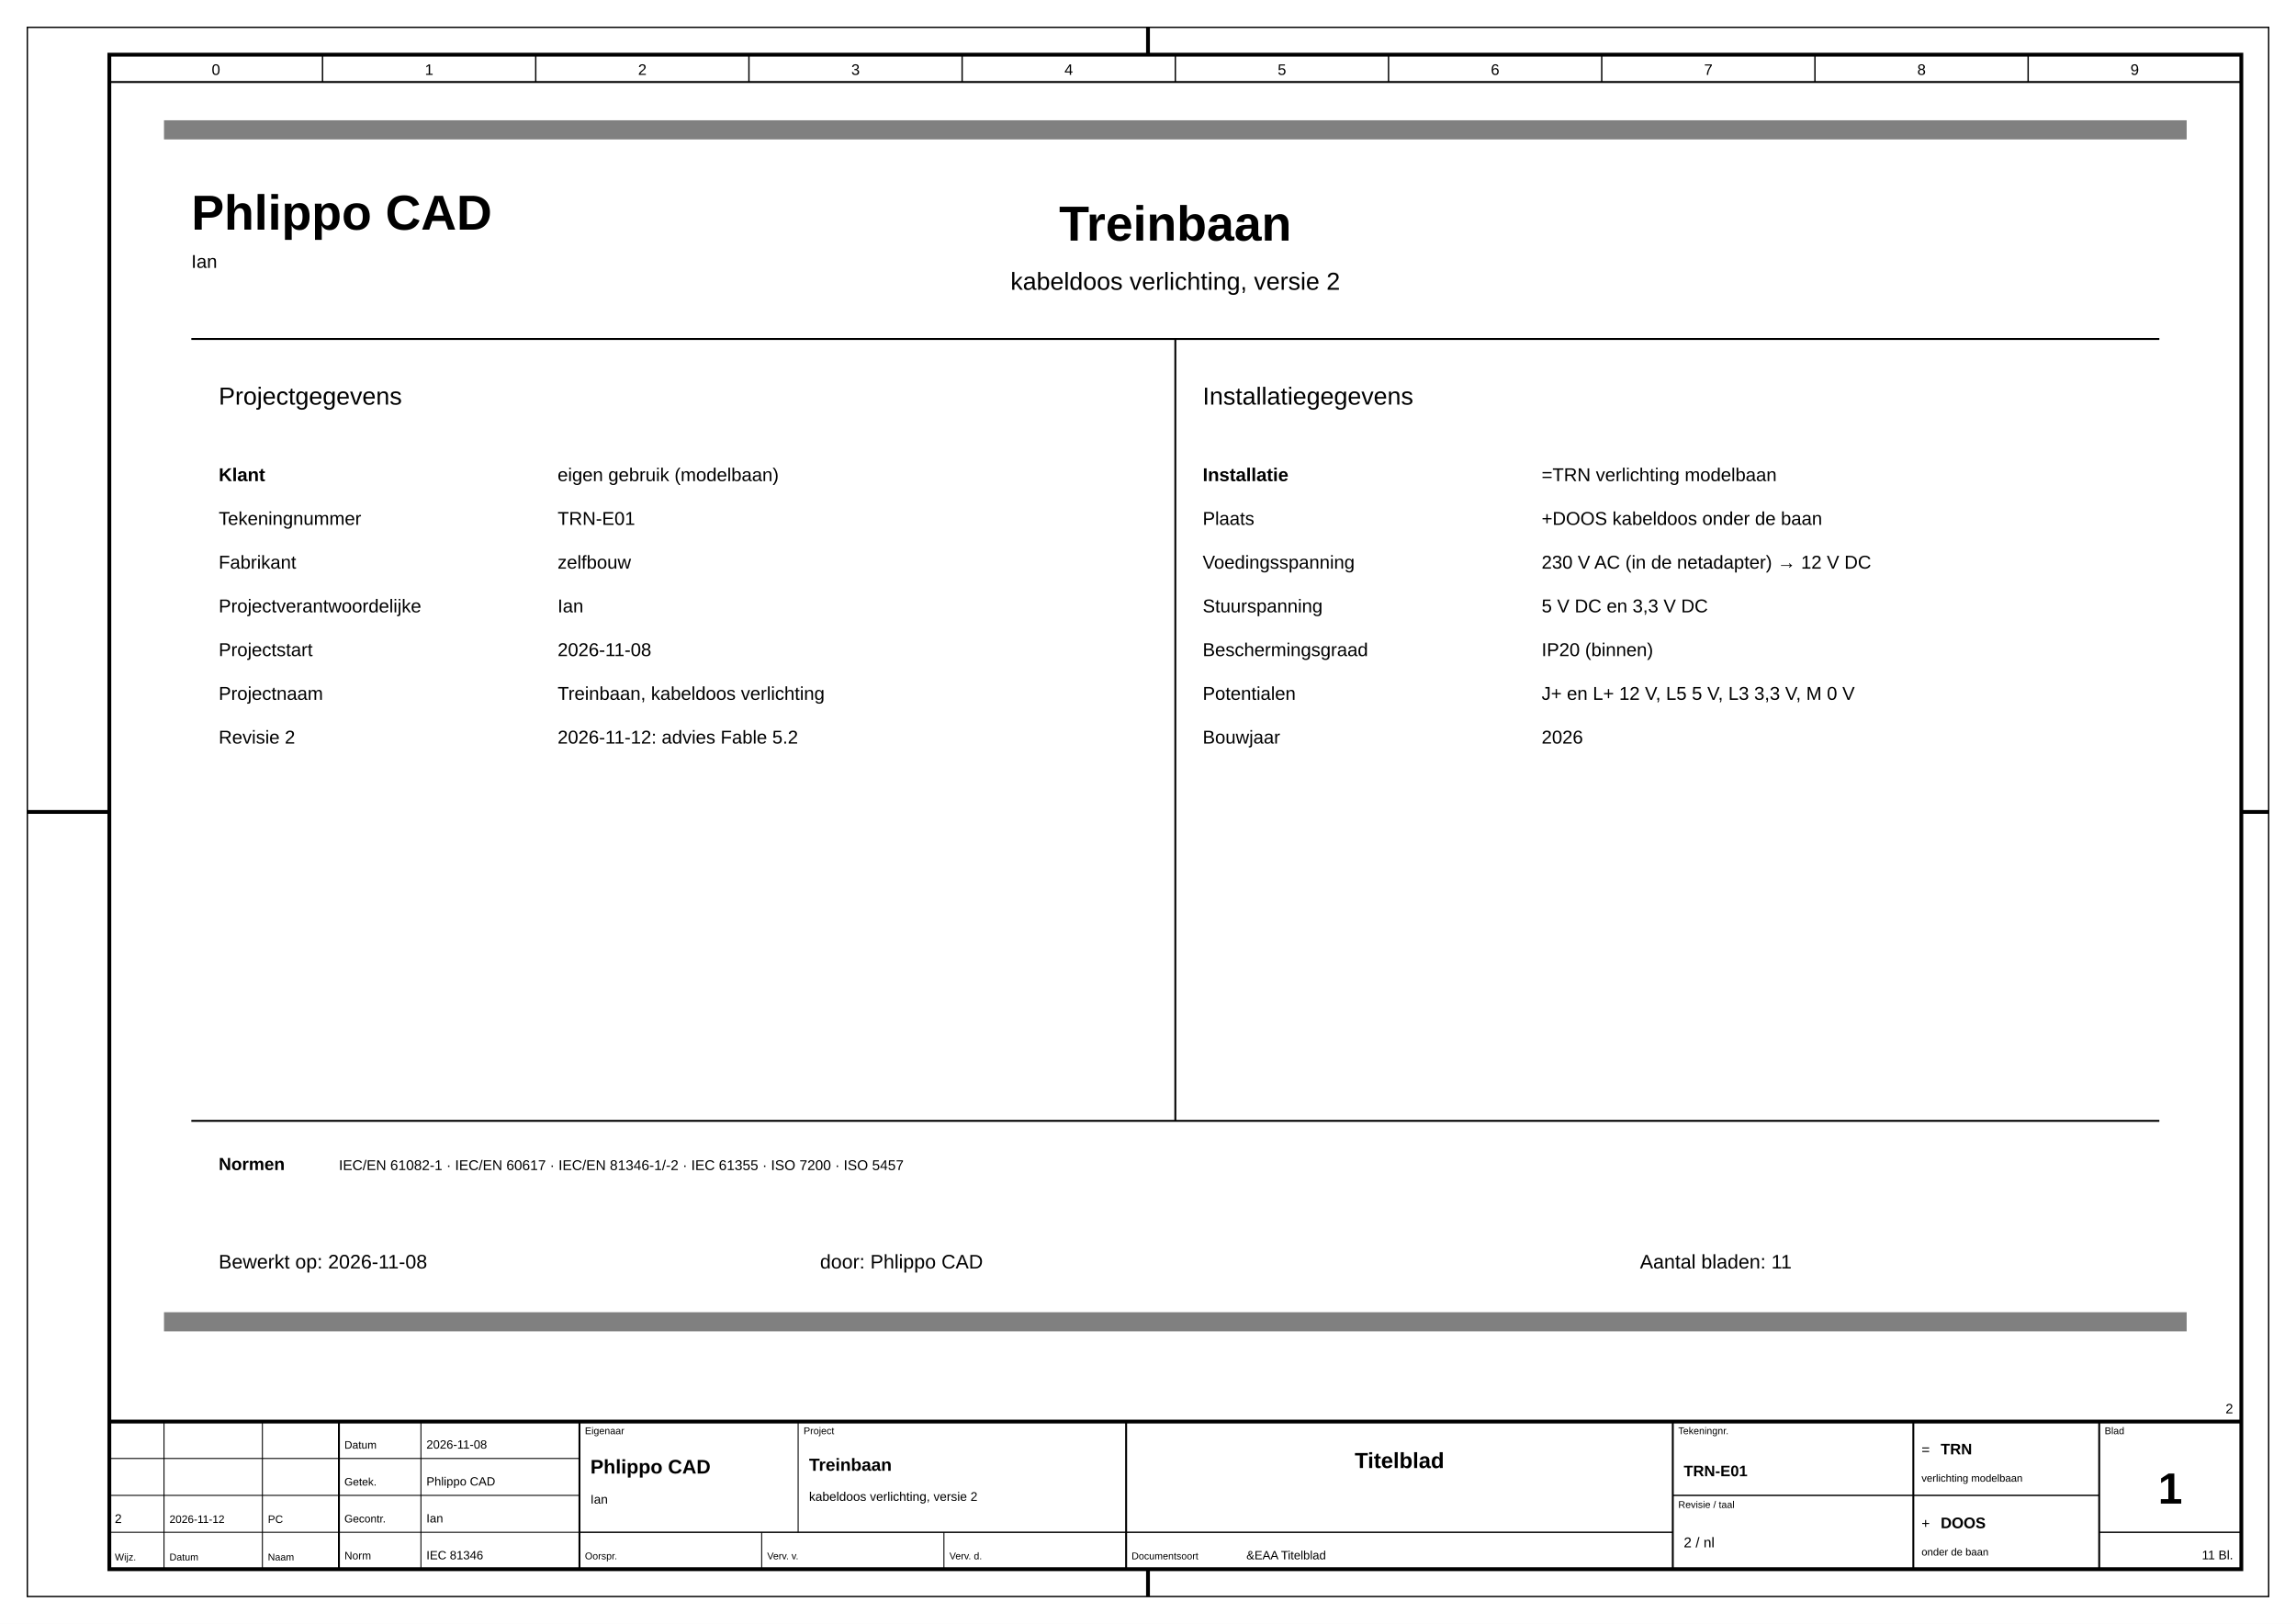
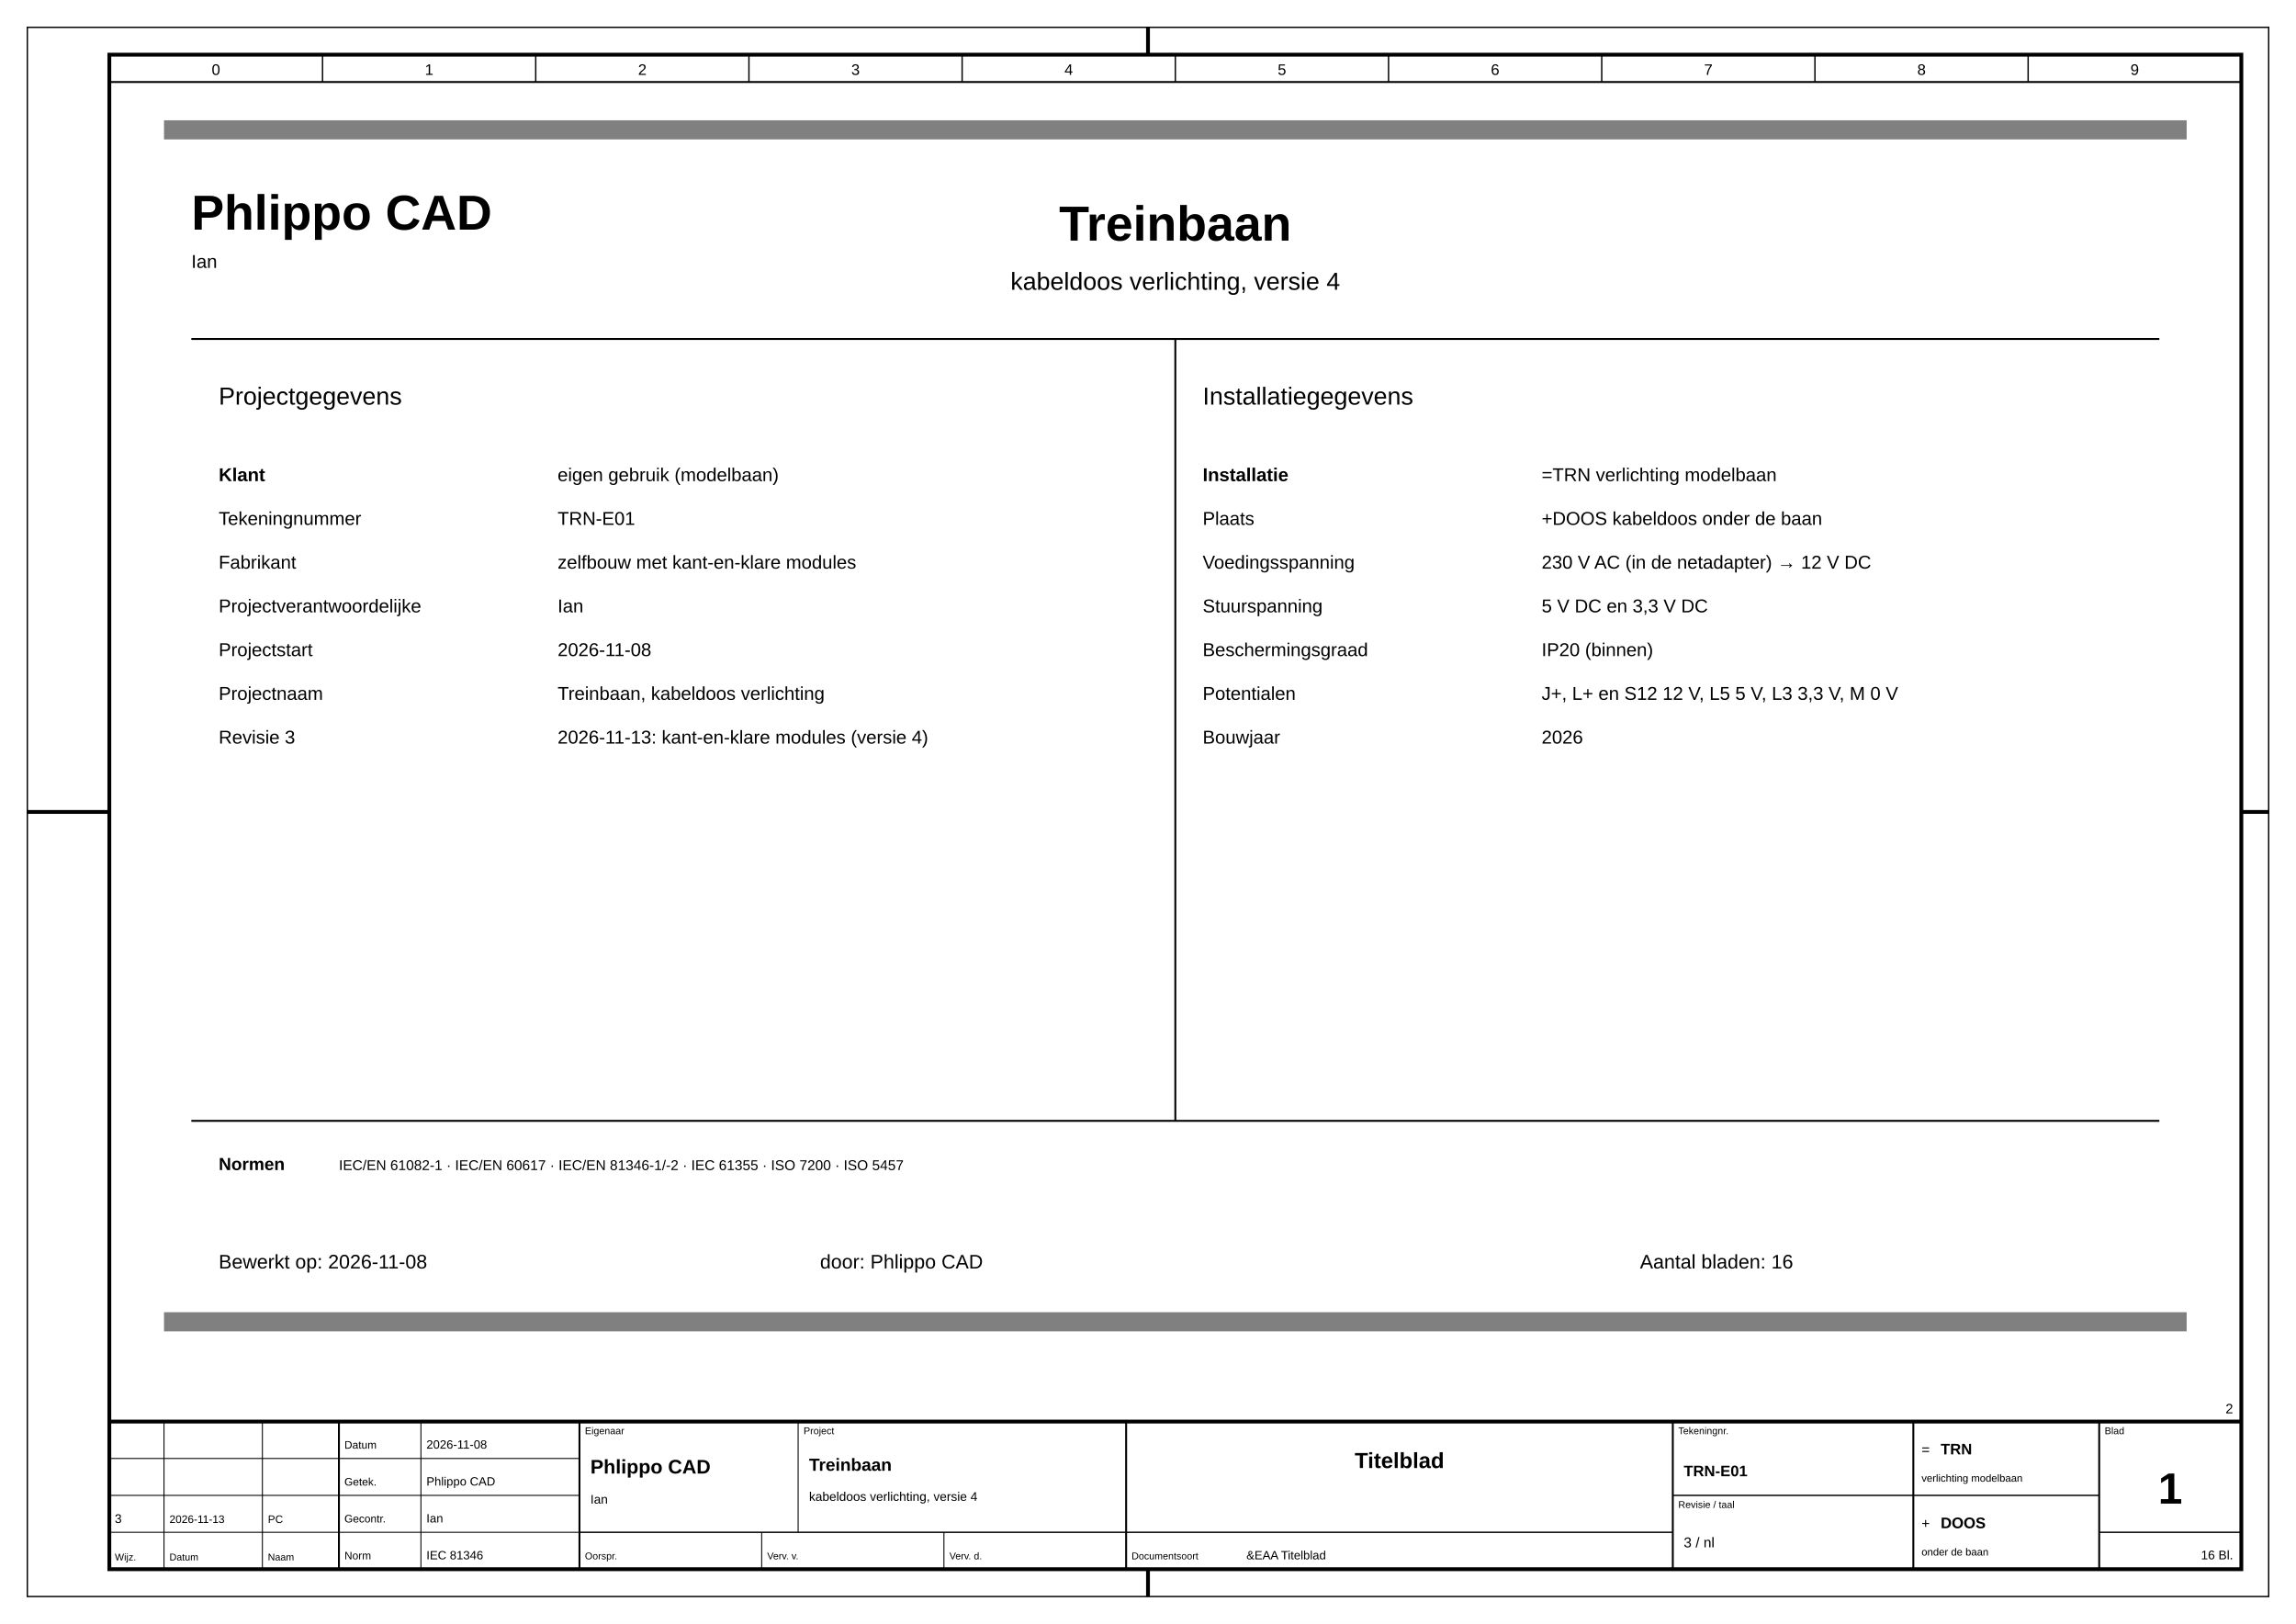
<svg xmlns="http://www.w3.org/2000/svg" viewBox="0 0 420 297" width="420mm" height="297mm" font-family="Arial, Helvetica, sans-serif">
  <rect width="420" height="297" fill="#fff" />
  <rect x="5" y="5" width="410" height="287" fill="none" stroke="#000" stroke-width="0.25" />
  <rect x="20" y="10" width="390" height="277" fill="none" stroke="#000" stroke-width="0.7" />
  <polyline points="210,5 210,10" fill="none" stroke="#000" stroke-width="0.7" />
  <polyline points="210,287 210,292" fill="none" stroke="#000" stroke-width="0.7" />
  <polyline points="5,148.5 20,148.5" fill="none" stroke="#000" stroke-width="0.7" />
  <polyline points="410,148.5 415,148.5" fill="none" stroke="#000" stroke-width="0.7" />
  <polyline points="20,15 410,15" fill="none" stroke="#000" stroke-width="0.35" />
  <text x="39.5" y="13.7" font-size="2.8" text-anchor="middle" fill="#000">0</text>
  <polyline points="59,10 59,15" fill="none" stroke="#000" stroke-width="0.25" />
  <text x="78.5" y="13.7" font-size="2.8" text-anchor="middle" fill="#000">1</text>
  <polyline points="98,10 98,15" fill="none" stroke="#000" stroke-width="0.25" />
  <text x="117.5" y="13.7" font-size="2.8" text-anchor="middle" fill="#000">2</text>
  <polyline points="137,10 137,15" fill="none" stroke="#000" stroke-width="0.25" />
  <text x="156.5" y="13.7" font-size="2.8" text-anchor="middle" fill="#000">3</text>
  <polyline points="176,10 176,15" fill="none" stroke="#000" stroke-width="0.25" />
  <text x="195.5" y="13.7" font-size="2.8" text-anchor="middle" fill="#000">4</text>
  <polyline points="215,10 215,15" fill="none" stroke="#000" stroke-width="0.25" />
  <text x="234.5" y="13.7" font-size="2.8" text-anchor="middle" fill="#000">5</text>
  <polyline points="254,10 254,15" fill="none" stroke="#000" stroke-width="0.25" />
  <text x="273.5" y="13.7" font-size="2.8" text-anchor="middle" fill="#000">6</text>
  <polyline points="293,10 293,15" fill="none" stroke="#000" stroke-width="0.25" />
  <text x="312.5" y="13.7" font-size="2.8" text-anchor="middle" fill="#000">7</text>
  <polyline points="332,10 332,15" fill="none" stroke="#000" stroke-width="0.25" />
  <text x="351.5" y="13.7" font-size="2.8" text-anchor="middle" fill="#000">8</text>
  <polyline points="371,10 371,15" fill="none" stroke="#000" stroke-width="0.25" />
  <text x="390.5" y="13.7" font-size="2.8" text-anchor="middle" fill="#000">9</text>
  <text x="408.5" y="258.5" font-size="2.5" text-anchor="end" fill="#000">2</text>
  <polyline points="20,260 410,260" fill="none" stroke="#000" stroke-width="0.7" />
  <polyline points="20,266.75 62,266.75" fill="none" stroke="#000" stroke-width="0.18" />
  <polyline points="20,273.5 62,273.5" fill="none" stroke="#000" stroke-width="0.18" />
  <polyline points="20,280.25 62,280.25" fill="none" stroke="#000" stroke-width="0.18" />
  <polyline points="30,260 30,287" fill="none" stroke="#000" stroke-width="0.18" />
  <polyline points="48,260 48,287" fill="none" stroke="#000" stroke-width="0.18" />
  <text x="21" y="285.4" font-size="1.8" text-anchor="start" fill="#000">Wijz.</text>
  <text x="31" y="285.4" font-size="1.8" text-anchor="start" fill="#000">Datum</text>
  <text x="49" y="285.4" font-size="1.8" text-anchor="start" fill="#000">Naam</text>
-   <text x="21" y="278.55" font-size="2.3" text-anchor="start" fill="#000">2</text>
-   <text x="31" y="278.55" font-size="2" text-anchor="start" fill="#000">2026-11-12</text>
+   <text x="21" y="278.55" font-size="2.3" text-anchor="start" fill="#000">3</text>
+   <text x="31" y="278.55" font-size="2" text-anchor="start" fill="#000">2026-11-13</text>
  <text x="49" y="278.55" font-size="2" text-anchor="start" fill="#000">PC</text>
  <polyline points="62,260 62,287" fill="none" stroke="#000" stroke-width="0.35" />
  <polyline points="62,266.75 106,266.75" fill="none" stroke="#000" stroke-width="0.18" />
  <polyline points="62,273.5 106,273.5" fill="none" stroke="#000" stroke-width="0.18" />
  <polyline points="62,280.25 106,280.25" fill="none" stroke="#000" stroke-width="0.18" />
  <polyline points="77,260 77,287" fill="none" stroke="#000" stroke-width="0.18" />
  <text x="63" y="264.95" font-size="2" text-anchor="start" fill="#000">Datum</text>
  <text x="78" y="264.95" font-size="2.2" text-anchor="start" fill="#000">2026-11-08</text>
  <text x="63" y="271.7" font-size="2" text-anchor="start" fill="#000">Getek.</text>
  <text x="78" y="271.7" font-size="2.2" text-anchor="start" fill="#000">Phlippo CAD</text>
  <text x="63" y="278.45" font-size="2" text-anchor="start" fill="#000">Gecontr.</text>
  <text x="78" y="278.45" font-size="2.2" text-anchor="start" fill="#000">Ian</text>
  <text x="63" y="285.2" font-size="2" text-anchor="start" fill="#000">Norm</text>
  <text x="78" y="285.2" font-size="2.2" text-anchor="start" fill="#000">IEC 81346</text>
  <polyline points="106,260 106,287" fill="none" stroke="#000" stroke-width="0.35" />
  <polyline points="106,280.25 206,280.25" fill="none" stroke="#000" stroke-width="0.25" />
  <polyline points="146,260 146,280.25" fill="none" stroke="#000" stroke-width="0.18" />
  <text x="107" y="262.3" font-size="1.8" text-anchor="start" fill="#000">Eigenaar</text>
  <text x="108" y="269.5" font-size="3.6" text-anchor="start" fill="#000" font-weight="700">Phlippo CAD</text>
  <text x="108" y="275" font-size="2.3" text-anchor="start" fill="#000">Ian</text>
  <text x="147" y="262.3" font-size="1.8" text-anchor="start" fill="#000">Project</text>
  <text x="148" y="269" font-size="3.2" text-anchor="start" fill="#000" font-weight="700">Treinbaan</text>
-   <text x="148" y="274.5" font-size="2.3" text-anchor="start" fill="#000">kabeldoos verlichting, versie 2</text>
+   <text x="148" y="274.5" font-size="2.3" text-anchor="start" fill="#000">kabeldoos verlichting, versie 4</text>
  <text x="107" y="285.2" font-size="1.8" text-anchor="start" fill="#000">Oorspr.</text>
  <text x="118" y="285.2" font-size="2" text-anchor="start" fill="#000" />
  <polyline points="139.33,280.25 139.33,287" fill="none" stroke="#000" stroke-width="0.18" />
  <text x="140.33" y="285.2" font-size="1.8" text-anchor="start" fill="#000">Verv. v.</text>
  <text x="151.33" y="285.2" font-size="2" text-anchor="start" fill="#000" />
  <polyline points="172.67,280.25 172.67,287" fill="none" stroke="#000" stroke-width="0.18" />
  <text x="173.67" y="285.2" font-size="1.8" text-anchor="start" fill="#000">Verv. d.</text>
  <text x="184.67" y="285.2" font-size="2" text-anchor="start" fill="#000" />
  <polyline points="206,260 206,287" fill="none" stroke="#000" stroke-width="0.35" />
  <polyline points="206,280.25 306,280.25" fill="none" stroke="#000" stroke-width="0.25" />
  <text x="256" y="268.5" font-size="4" text-anchor="middle" fill="#000" font-weight="700">Titelblad</text>
  <text x="207" y="285.2" font-size="1.8" text-anchor="start" fill="#000">Documentsoort</text>
  <text x="228" y="285.2" font-size="2.2" text-anchor="start" fill="#000">&amp;EAA  Titelblad</text>
  <polyline points="306,260 306,287" fill="none" stroke="#000" stroke-width="0.35" />
  <polyline points="306,273.5 350,273.5" fill="none" stroke="#000" stroke-width="0.25" />
  <text x="307" y="262.3" font-size="1.8" text-anchor="start" fill="#000">Tekeningnr.</text>
  <text x="308" y="270" font-size="2.8" text-anchor="start" fill="#000" font-weight="700">TRN-E01</text>
  <text x="307" y="275.8" font-size="1.8" text-anchor="start" fill="#000">Revisie / taal</text>
-   <text x="308" y="283" font-size="2.6" text-anchor="start" fill="#000">2 / nl</text>
+   <text x="308" y="283" font-size="2.6" text-anchor="start" fill="#000">3 / nl</text>
  <polyline points="350,260 350,287" fill="none" stroke="#000" stroke-width="0.35" />
  <polyline points="350,273.5 384,273.5" fill="none" stroke="#000" stroke-width="0.25" />
  <text x="351.5" y="266" font-size="2.6" text-anchor="start" fill="#000">=</text>
  <text x="355" y="266" font-size="2.8" text-anchor="start" fill="#000" font-weight="700">TRN</text>
  <text x="351.5" y="271" font-size="1.9" text-anchor="start" fill="#000">verlichting modelbaan</text>
  <text x="351.5" y="279.5" font-size="2.6" text-anchor="start" fill="#000">+</text>
  <text x="355" y="279.5" font-size="2.8" text-anchor="start" fill="#000" font-weight="700">DOOS</text>
  <text x="351.5" y="284.5" font-size="1.9" text-anchor="start" fill="#000">onder de baan</text>
  <polyline points="384,260 384,287" fill="none" stroke="#000" stroke-width="0.35" />
  <polyline points="384,280.25 410,280.25" fill="none" stroke="#000" stroke-width="0.25" />
  <text x="385" y="262.3" font-size="1.8" text-anchor="start" fill="#000">Blad</text>
  <text x="397" y="275" font-size="8" text-anchor="middle" fill="#000" font-weight="700">1</text>
-   <text x="408.5" y="285.2" font-size="2.3" text-anchor="end" fill="#000">11 Bl.</text>
+   <text x="408.5" y="285.2" font-size="2.3" text-anchor="end" fill="#000">16 Bl.</text>
  <rect x="30" y="22" width="370" height="3.5" fill="#808080" stroke="#000" stroke-width="0" />
  <rect x="30" y="240" width="370" height="3.5" fill="#808080" stroke="#000" stroke-width="0" />
  <text x="35" y="42" font-size="9" text-anchor="start" fill="#000" font-weight="700">Phlippo CAD</text>
  <text x="35" y="49" font-size="3.4" text-anchor="start" fill="#000">Ian</text>
  <text x="215" y="44" font-size="9" text-anchor="middle" fill="#000" font-weight="700">Treinbaan</text>
-   <text x="215" y="53" font-size="4.5" text-anchor="middle" fill="#000">kabeldoos verlichting, versie 2</text>
+   <text x="215" y="53" font-size="4.5" text-anchor="middle" fill="#000">kabeldoos verlichting, versie 4</text>
  <polyline points="35,62 395,62" fill="none" stroke="#000" stroke-width="0.35" />
  <polyline points="215,62 215,205" fill="none" stroke="#000" stroke-width="0.35" />
  <text x="40" y="74" font-size="4.5" text-anchor="start" fill="#000">Projectgegevens</text>
  <text x="220" y="74" font-size="4.5" text-anchor="start" fill="#000">Installatiegegevens</text>
  <text x="40" y="88" font-size="3.4" text-anchor="start" fill="#000" font-weight="700">Klant</text>
  <text x="102" y="88" font-size="3.4" text-anchor="start" fill="#000">eigen gebruik (modelbaan)</text>
  <text x="40" y="96" font-size="3.4" text-anchor="start" fill="#000">Tekeningnummer</text>
  <text x="102" y="96" font-size="3.4" text-anchor="start" fill="#000">TRN-E01</text>
  <text x="40" y="104" font-size="3.4" text-anchor="start" fill="#000">Fabrikant</text>
-   <text x="102" y="104" font-size="3.4" text-anchor="start" fill="#000">zelfbouw</text>
+   <text x="102" y="104" font-size="3.4" text-anchor="start" fill="#000">zelfbouw met kant-en-klare modules</text>
  <text x="40" y="112" font-size="3.4" text-anchor="start" fill="#000">Projectverantwoordelijke</text>
  <text x="102" y="112" font-size="3.4" text-anchor="start" fill="#000">Ian</text>
  <text x="40" y="120" font-size="3.4" text-anchor="start" fill="#000">Projectstart</text>
  <text x="102" y="120" font-size="3.4" text-anchor="start" fill="#000">2026-11-08</text>
  <text x="40" y="128" font-size="3.4" text-anchor="start" fill="#000">Projectnaam</text>
  <text x="102" y="128" font-size="3.4" text-anchor="start" fill="#000">Treinbaan, kabeldoos verlichting</text>
-   <text x="40" y="136" font-size="3.4" text-anchor="start" fill="#000">Revisie 2</text>
-   <text x="102" y="136" font-size="3.4" text-anchor="start" fill="#000">2026-11-12: advies Fable 5.2</text>
+   <text x="40" y="136" font-size="3.4" text-anchor="start" fill="#000">Revisie 3</text>
+   <text x="102" y="136" font-size="3.4" text-anchor="start" fill="#000">2026-11-13: kant-en-klare modules (versie 4)</text>
  <text x="220" y="88" font-size="3.4" text-anchor="start" fill="#000" font-weight="700">Installatie</text>
  <text x="282" y="88" font-size="3.4" text-anchor="start" fill="#000">=TRN verlichting modelbaan</text>
  <text x="220" y="96" font-size="3.4" text-anchor="start" fill="#000">Plaats</text>
  <text x="282" y="96" font-size="3.4" text-anchor="start" fill="#000">+DOOS kabeldoos onder de baan</text>
  <text x="220" y="104" font-size="3.4" text-anchor="start" fill="#000">Voedingsspanning</text>
  <text x="282" y="104" font-size="3.4" text-anchor="start" fill="#000">230 V AC (in de netadapter) → 12 V DC</text>
  <text x="220" y="112" font-size="3.4" text-anchor="start" fill="#000">Stuurspanning</text>
  <text x="282" y="112" font-size="3.4" text-anchor="start" fill="#000">5 V DC en 3,3 V DC</text>
  <text x="220" y="120" font-size="3.4" text-anchor="start" fill="#000">Beschermingsgraad</text>
  <text x="282" y="120" font-size="3.4" text-anchor="start" fill="#000">IP20 (binnen)</text>
  <text x="220" y="128" font-size="3.4" text-anchor="start" fill="#000">Potentialen</text>
-   <text x="282" y="128" font-size="3.4" text-anchor="start" fill="#000">J+ en L+ 12 V, L5 5 V, L3 3,3 V, M 0 V</text>
+   <text x="282" y="128" font-size="3.4" text-anchor="start" fill="#000">J+, L+ en S12 12 V, L5 5 V, L3 3,3 V, M 0 V</text>
  <text x="220" y="136" font-size="3.4" text-anchor="start" fill="#000">Bouwjaar</text>
  <text x="282" y="136" font-size="3.4" text-anchor="start" fill="#000">2026</text>
  <polyline points="35,205 395,205" fill="none" stroke="#000" stroke-width="0.35" />
  <text x="40" y="214" font-size="3.2" text-anchor="start" fill="#000" font-weight="700">Normen</text>
  <text x="62" y="214" font-size="2.6" text-anchor="start" fill="#000">IEC/EN 61082-1  ·  IEC/EN 60617  ·  IEC/EN 81346-1/-2  ·  IEC 61355  ·  ISO 7200  ·  ISO 5457</text>
  <text x="40" y="232" font-size="3.6" text-anchor="start" fill="#000">Bewerkt op: 2026-11-08</text>
  <text x="150" y="232" font-size="3.6" text-anchor="start" fill="#000">door: Phlippo CAD</text>
-   <text x="300" y="232" font-size="3.6" text-anchor="start" fill="#000">Aantal bladen: 11</text>
+   <text x="300" y="232" font-size="3.6" text-anchor="start" fill="#000">Aantal bladen: 16</text>
</svg>
